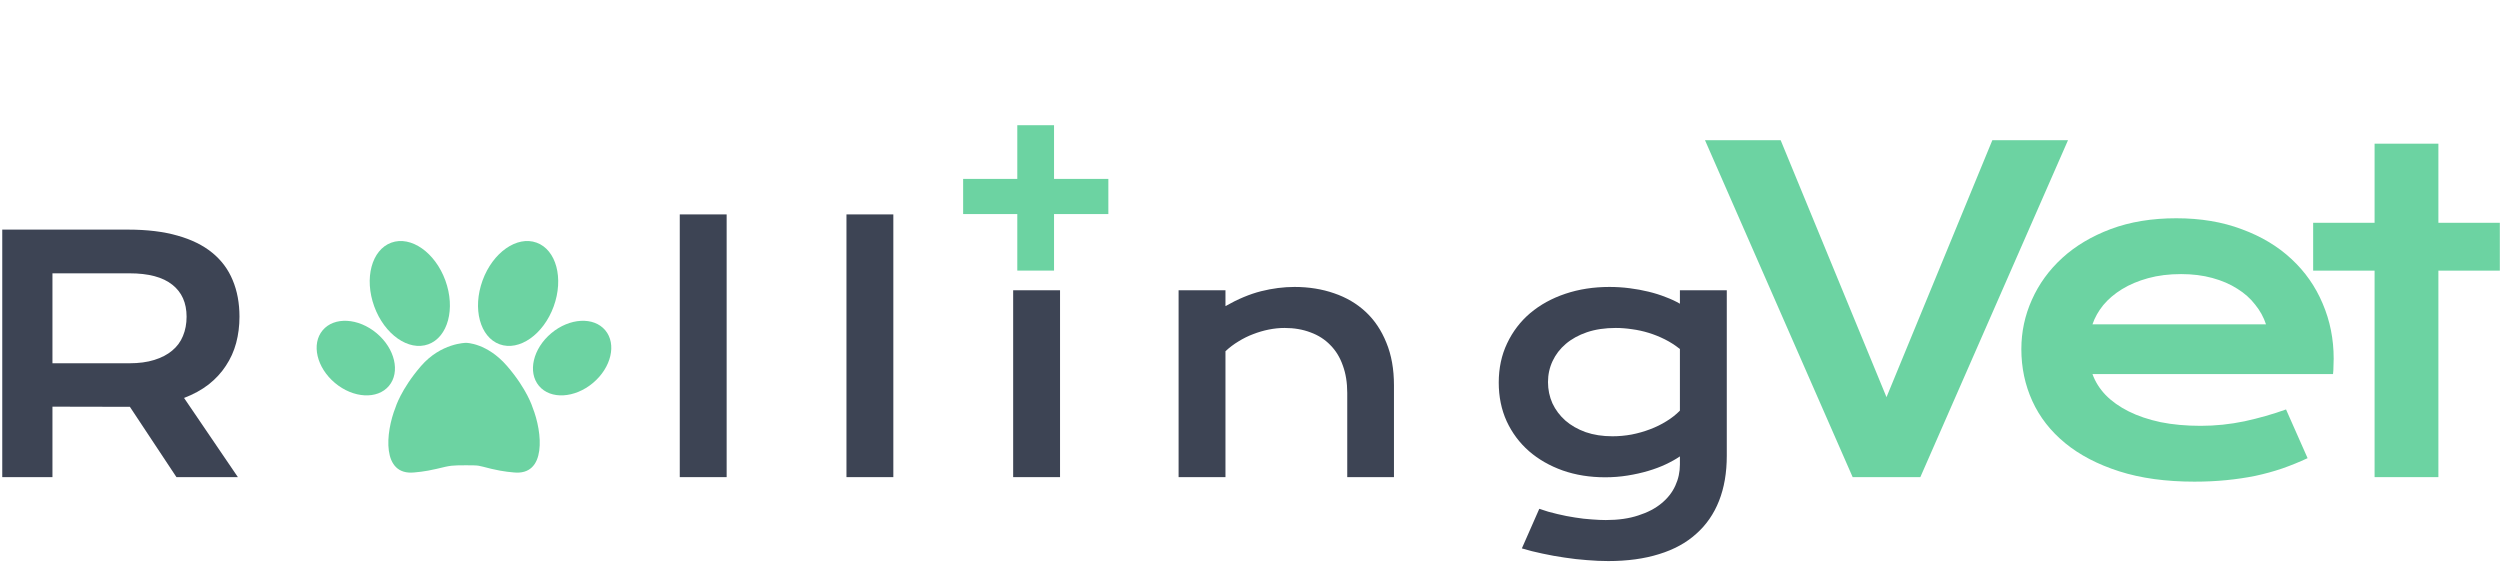
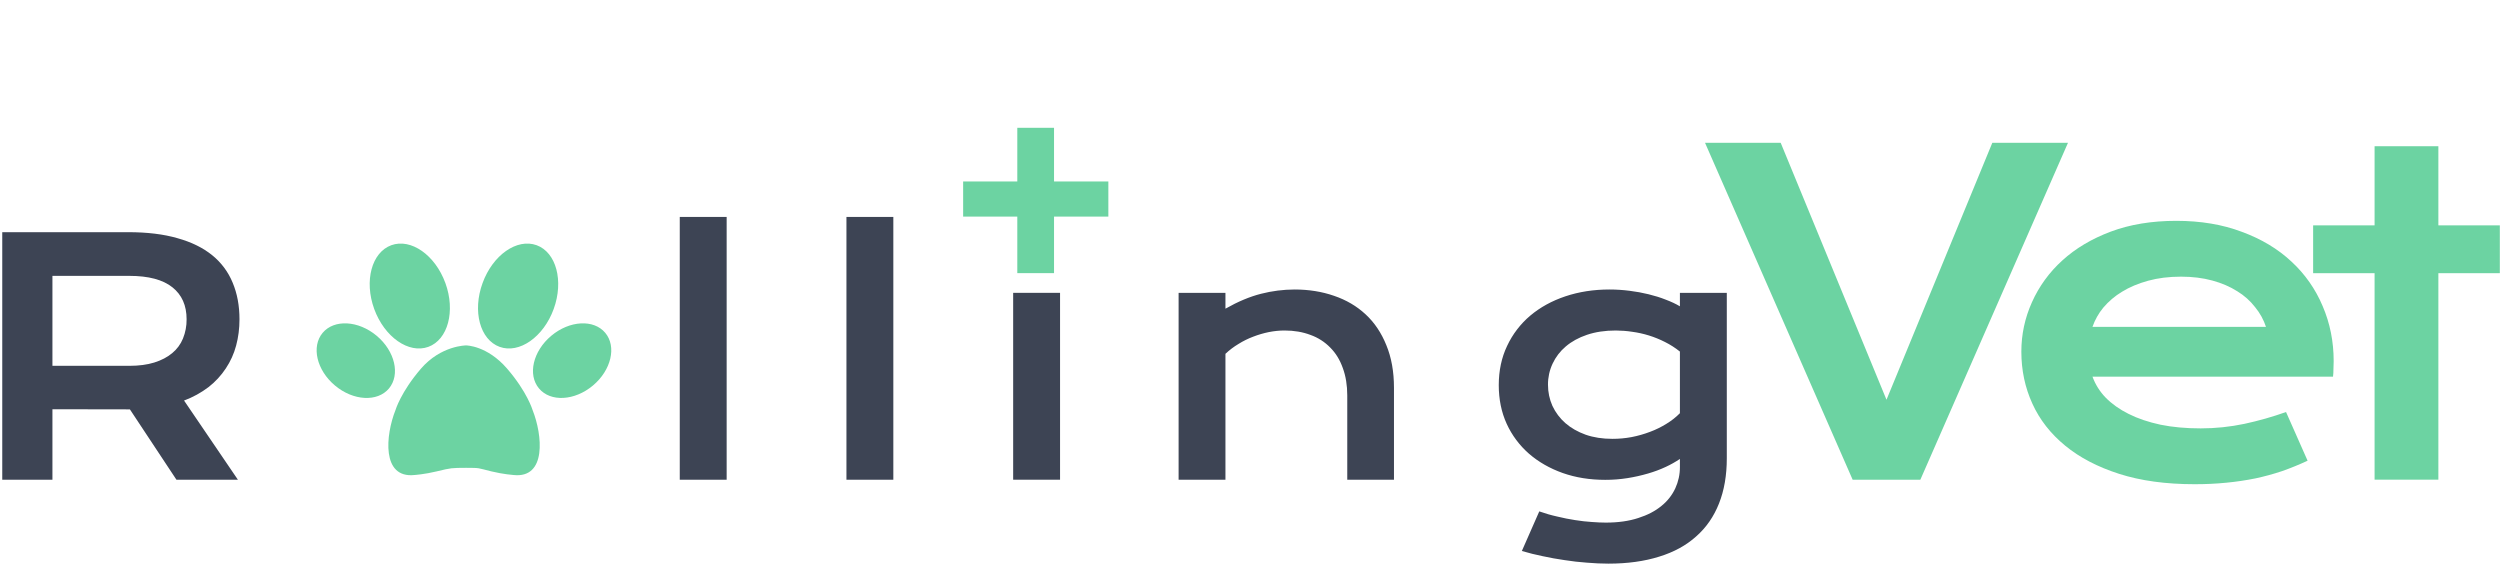
- <svg xmlns="http://www.w3.org/2000/svg" width="555" height="125" viewBox="0 0 555 125" fill="none">
-   <path d="M0.5 50.974H28.449C32.668 50.974 36.324 51.419 39.418 52.31C42.512 53.177 45.078 54.443 47.117 56.107C49.156 57.771 50.668 59.798 51.652 62.189C52.66 64.58 53.164 67.287 53.164 70.31C53.164 72.349 52.918 74.294 52.426 76.146C51.934 77.974 51.172 79.662 50.141 81.209C49.133 82.755 47.855 84.138 46.309 85.357C44.762 86.552 42.945 87.548 40.859 88.345L52.812 105.923H39.172L28.836 90.314H28.52L11.645 90.279V105.923H0.5V50.974ZM28.73 80.646C30.84 80.646 32.68 80.4 34.25 79.908C35.844 79.415 37.168 78.724 38.223 77.834C39.301 76.943 40.098 75.865 40.613 74.599C41.152 73.31 41.422 71.88 41.422 70.31C41.422 67.24 40.367 64.873 38.258 63.209C36.148 61.521 32.973 60.677 28.73 60.677H11.645V80.646H28.73Z" fill="#3D4454" />
-   <path d="M150.908 47.599H161.315V105.923H150.908V47.599Z" fill="#3D4454" />
-   <path d="M187.915 47.599H198.321V105.923H187.915V47.599Z" fill="#3D4454" />
-   <path d="M261.648 64.439H272.054V67.955C274.82 66.384 277.456 65.283 279.964 64.65C282.495 64.017 284.968 63.701 287.382 63.701C290.546 63.701 293.476 64.169 296.171 65.107C298.866 66.021 301.198 67.392 303.167 69.22C305.136 71.048 306.671 73.334 307.773 76.076C308.898 78.794 309.46 81.947 309.46 85.533V105.923H299.089V87.22C299.089 84.947 298.761 82.919 298.105 81.138C297.472 79.334 296.546 77.822 295.327 76.603C294.132 75.361 292.667 74.423 290.933 73.79C289.222 73.134 287.3 72.806 285.167 72.806C284.042 72.806 282.882 72.923 281.687 73.158C280.515 73.392 279.355 73.732 278.206 74.177C277.081 74.599 275.991 75.138 274.937 75.794C273.882 76.427 272.921 77.154 272.054 77.974V105.923H261.648V64.439Z" fill="#3D4454" />
-   <path d="M341.721 112.955C343.033 113.423 344.369 113.81 345.729 114.115C347.088 114.443 348.401 114.701 349.666 114.888C350.955 115.099 352.186 115.24 353.358 115.31C354.53 115.404 355.573 115.451 356.487 115.451C359.252 115.451 361.655 115.111 363.694 114.431C365.756 113.775 367.467 112.884 368.826 111.759C370.209 110.634 371.24 109.322 371.92 107.822C372.6 106.345 372.94 104.775 372.94 103.111V101.318C372.049 101.927 371.006 102.513 369.811 103.076C368.615 103.638 367.303 104.13 365.873 104.552C364.444 104.974 362.92 105.314 361.303 105.572C359.709 105.83 358.057 105.958 356.346 105.958C352.948 105.958 349.807 105.455 346.924 104.447C344.041 103.416 341.545 101.986 339.436 100.158C337.326 98.306 335.674 96.091 334.479 93.513C333.307 90.935 332.721 88.076 332.721 84.935C332.721 81.724 333.342 78.818 334.584 76.216C335.826 73.591 337.537 71.353 339.717 69.501C341.92 67.65 344.522 66.22 347.522 65.212C350.522 64.205 353.78 63.701 357.295 63.701C358.795 63.701 360.283 63.794 361.76 63.982C363.237 64.169 364.643 64.427 365.979 64.755C367.338 65.084 368.604 65.482 369.776 65.951C370.971 66.396 372.026 66.888 372.94 67.427V64.439H383.346V101.177C383.346 104.951 382.772 108.291 381.623 111.197C380.475 114.103 378.787 116.541 376.561 118.509C374.358 120.501 371.615 122.001 368.334 123.009C365.053 124.041 361.291 124.556 357.049 124.556C355.526 124.556 353.944 124.486 352.303 124.345C350.662 124.228 349.01 124.041 347.346 123.783C345.705 123.548 344.076 123.255 342.459 122.904C340.865 122.576 339.33 122.189 337.854 121.744L341.721 112.955ZM343.655 84.83C343.655 86.494 343.983 88.064 344.639 89.54C345.319 90.994 346.28 92.271 347.522 93.373C348.764 94.451 350.264 95.306 352.022 95.939C353.78 96.548 355.76 96.853 357.963 96.853C359.393 96.853 360.811 96.724 362.217 96.466C363.647 96.185 365.006 95.798 366.295 95.306C367.608 94.814 368.826 94.216 369.951 93.513C371.1 92.81 372.096 92.025 372.94 91.158V77.482C371.885 76.638 370.772 75.923 369.6 75.337C368.428 74.751 367.233 74.271 366.014 73.896C364.795 73.521 363.565 73.251 362.323 73.087C361.08 72.9 359.873 72.806 358.701 72.806C356.311 72.806 354.178 73.123 352.303 73.755C350.451 74.388 348.881 75.255 347.592 76.357C346.326 77.435 345.354 78.701 344.674 80.154C343.994 81.607 343.655 83.165 343.655 84.83Z" fill="#3D4454" />
-   <path d="M378.512 31.131H395.308L418.803 88.17L442.298 31.131H459.094L426.315 105.923H411.29L378.512 31.131Z" fill="#6CD3A2" />
-   <path d="M448.739 77.499C448.739 73.671 449.52 70.019 451.083 66.541C452.647 63.032 454.896 59.938 457.831 57.258C460.765 54.579 464.354 52.441 468.597 50.846C472.872 49.251 477.721 48.454 483.144 48.454C488.535 48.454 493.384 49.267 497.691 50.894C502.029 52.489 505.698 54.69 508.697 57.498C511.727 60.305 514.04 63.607 515.635 67.403C517.262 71.199 518.076 75.266 518.076 79.605C518.076 80.147 518.06 80.737 518.028 81.376C518.028 81.982 517.996 82.54 517.932 83.05H464.53C465.136 84.741 466.109 86.288 467.449 87.692C468.82 89.096 470.527 90.308 472.569 91.329C474.61 92.349 476.971 93.147 479.651 93.721C482.331 94.263 485.297 94.535 488.551 94.535C491.805 94.535 495.043 94.2 498.265 93.53C501.487 92.828 504.566 91.951 507.5 90.898L512.286 101.712C510.435 102.574 508.553 103.339 506.639 104.009C504.757 104.647 502.779 105.19 500.706 105.636C498.664 106.051 496.511 106.37 494.246 106.593C492.012 106.817 489.652 106.928 487.164 106.928C480.815 106.928 475.248 106.163 470.463 104.631C465.678 103.1 461.675 101.011 458.453 98.363C455.231 95.715 452.806 92.605 451.179 89.032C449.552 85.459 448.739 81.615 448.739 77.499ZM503.05 71.997C502.54 70.433 501.742 68.982 500.658 67.642C499.605 66.27 498.281 65.09 496.686 64.101C495.091 63.08 493.241 62.283 491.135 61.709C489.03 61.134 486.717 60.847 484.197 60.847C481.517 60.847 479.077 61.15 476.875 61.756C474.674 62.362 472.744 63.176 471.085 64.197C469.427 65.218 468.039 66.398 466.922 67.738C465.838 69.078 465.04 70.497 464.53 71.997H503.05Z" fill="#6CD3A2" />
-   <path d="M527.158 60.081H513.52V49.459H527.158V31.897H541.322V49.459H554.96V60.081H541.322V105.923H527.158V60.081Z" fill="#6CD3A2" />
-   <path fill-rule="evenodd" clip-rule="evenodd" d="M235.328 105.923V64.439H224.922V105.923H235.328Z" fill="#3D4454" />
-   <path d="M225.84 47.521H213.816V39.716H225.84V27.798H233.996V39.716H246.055V47.521H233.996V60.072H225.84V47.521Z" fill="#6CD3A2" />
-   <path d="M93.444 81.284C97.901 76.11 103.473 76.11 103.473 76.11C103.473 76.11 108.134 76.11 112.592 81.284C117.05 86.457 118.237 90.458 118.237 90.458C120.453 96.035 121.368 105.672 114.009 104.878C114.009 104.878 111.748 104.727 109.104 104.085C105.833 103.292 106.744 103.313 103.473 103.292C100.203 103.313 100.203 103.292 96.932 104.085C94.287 104.727 92.026 104.878 92.026 104.878C84.667 105.672 85.583 96.035 87.799 90.458C87.799 90.458 88.986 86.457 93.444 81.284Z" fill="#6CD3A2" />
-   <ellipse cx="8.404" cy="12.006" rx="8.404" ry="12.006" transform="matrix(-0.939693 -0.34202 -0.34202 0.939693 127.025 56.7429)" fill="#6CD3A2" />
-   <ellipse cx="90.978" cy="65.15" rx="8.404" ry="12.006" transform="rotate(-20 90.9785 65.1504)" fill="#6CD3A2" />
-   <ellipse cx="7.204" cy="9.605" rx="7.204" ry="9.605" transform="matrix(-0.642788 -0.766044 -0.766044 0.642788 139 78.8391)" fill="#6CD3A2" />
-   <ellipse cx="78.988" cy="79.495" rx="7.204" ry="9.605" transform="rotate(-50 78.9881 79.4947)" fill="#6CD3A2" />
+ <svg xmlns="http://www.w3.org/2000/svg" width="220" height="50" viewBox="0 0 222 50">
+   <path d="M.2 20.39h11.179c1.687 0 3.152.176 4.387.536 1.238.344 2.265.851 3.082 1.515a6.102 6.102 0 0 1 1.812 2.434c.402.957.606 2.04.606 3.25 0 .816-.098 1.594-.297 2.332a6.782 6.782 0 0 1-.914 2.027 6.975 6.975 0 0 1-1.532 1.66 8.54 8.54 0 0 1-2.18 1.196l4.782 7.031h-5.457l-4.133-6.246h-.129l-6.75-.012v6.258H.2Zm11.292 11.868c.844 0 1.578-.098 2.207-.293.637-.2 1.168-.477 1.59-.832.422-.344.75-.79.957-1.293a4.413 4.413 0 0 0 .324-1.715c0-1.23-.422-2.176-1.265-2.844-.844-.672-2.117-1.011-3.813-1.011H4.656v7.988Zm48.871-13.219h4.164v23.332h-4.164Zm14.801 0h4.164v23.332h-4.164Zm29.496 6.738h4.16v1.407c1.11-.63 2.16-1.07 3.164-1.325a12.182 12.182 0 0 1 2.97-.379c1.265 0 2.437.188 3.515.563 1.078.367 2.011.914 2.797 1.645.789.73 1.402 1.644 1.843 2.742.45 1.09.676 2.347.676 3.785v8.156h-4.148v-7.484c0-.907-.133-1.719-.395-2.43-.254-.723-.625-1.328-1.113-1.816a4.583 4.583 0 0 0-1.754-1.125c-.688-.262-1.453-.395-2.309-.395-.449 0-.914.047-1.39.14a8.65 8.65 0 0 0-1.395.41 7.365 7.365 0 0 0-1.304.645c-.418.25-.805.543-1.157.875v11.18h-4.16Zm32.028 19.407c.527.187 1.058.34 1.605.46.543.133 1.066.235 1.574.313.516.082 1.008.14 1.477.168.469.035.886.055 1.25.055 1.105 0 2.066-.137 2.883-.407.824-.261 1.511-.62 2.054-1.07a4.34 4.34 0 0 0 1.239-1.574c.27-.59.41-1.234.406-1.883v-.719a9.383 9.383 0 0 1-1.25.703c-.512.239-1.04.434-1.578.59a14.55 14.55 0 0 1-1.828.41 12.42 12.42 0 0 1-1.98.153c-1.36 0-2.618-.2-3.77-.606-1.153-.41-2.153-.984-2.997-1.715a7.894 7.894 0 0 1-1.98-2.656c-.469-1.031-.703-2.176-.703-3.433 0-1.282.246-2.446.742-3.485a7.916 7.916 0 0 1 2.055-2.687c.883-.742 1.922-1.313 3.12-1.715 1.2-.402 2.505-.606 3.911-.606.602 0 1.195.04 1.785.114.59.074 1.152.176 1.688.308.543.133 1.05.29 1.52.477.476.18.898.375 1.265.594v-1.196h4.164v14.696c0 1.507-.23 2.843-.692 4.007-.457 1.16-1.132 2.137-2.023 2.922-.883.797-1.98 1.399-3.293 1.801-1.312.414-2.816.621-4.512.621-.61 0-1.242-.031-1.898-.086a22.68 22.68 0 0 1-1.984-.226 27.24 27.24 0 0 1-1.954-.352 21.55 21.55 0 0 1-1.843-.46Zm.773-11.25c0 .664.133 1.293.394 1.882a4.672 4.672 0 0 0 1.153 1.532c.496.433 1.097.773 1.8 1.027.704.246 1.497.367 2.376.367.574 0 1.14-.05 1.703-.156a9.965 9.965 0 0 0 1.633-.465c.507-.187 1-.43 1.46-.715.438-.265.84-.582 1.196-.941v-5.473a7.39 7.39 0 0 0-1.336-.855 9.091 9.091 0 0 0-2.91-.903c-.48-.074-.965-.109-1.45-.113-.957 0-1.808.129-2.558.383-.742.25-1.371.598-1.887 1.039-.492.414-.89.934-1.164 1.52a4.337 4.337 0 0 0-.41 1.87Zm0 0" style="stroke:none;fill-rule:nonzero;fill:#3d4454;fill-opacity:1" />
+   <path d="M151.406 12.453h6.719l9.395 22.817 9.398-22.817h6.719l-13.11 29.918h-6.011ZM179.496 31c0-1.531.313-2.992.938-4.383a11.089 11.089 0 0 1 2.699-3.715c1.172-1.07 2.61-1.925 4.304-2.562 1.711-.64 3.653-.957 5.82-.957 2.157 0 4.098.324 5.821.976 1.734.637 3.2 1.516 4.402 2.641a11.333 11.333 0 0 1 2.774 3.96c.652 1.52.976 3.145.976 4.884 0 .215-.007.449-.02.707 0 .242-.01.465-.038.668h-21.36a5.268 5.268 0 0 0 1.168 1.86c.547.558 1.23 1.046 2.047 1.452.817.41 1.762.727 2.832.957 1.075.219 2.258.325 3.563.325a18.8 18.8 0 0 0 3.883-.403A29.514 29.514 0 0 0 203 36.36l1.914 4.324c-.738.343-1.492.652-2.258.921a21.54 21.54 0 0 1-2.375.649c-.851.172-1.715.3-2.582.383-.941.093-1.887.136-2.832.133-2.543 0-4.77-.305-6.683-.918-1.914-.614-3.512-1.446-4.801-2.508-1.29-1.059-2.262-2.301-2.91-3.73-.653-1.43-.977-2.97-.977-4.614Zm21.723-2.203a5.397 5.397 0 0 0-.957-1.738 5.799 5.799 0 0 0-1.586-1.418c-.64-.41-1.38-.727-2.223-.957-.84-.23-1.766-.344-2.773-.344-1.075 0-2.051.12-2.93.363-.879.242-1.652.567-2.316.977a6.666 6.666 0 0 0-1.664 1.414 5.58 5.58 0 0 0-.958 1.703Zm0 0" style="stroke:none;fill-rule:nonzero;fill:#6cd3a2;fill-opacity:1" />
+   <path d="M210.863 24.031h-5.457v-4.246h5.457v-7.027h5.664v7.027h5.457v4.246h-5.457v18.336h-5.664Zm0 0" style="stroke:none;fill-rule:nonzero;fill:#6cd3a2;fill-opacity:1" />
+   <path d="M94.133 42.371V25.777h-4.164v16.594Zm0 0" style="stroke:none;fill-rule:evenodd;fill:#3d4454;fill-opacity:1" />
+   <path d="M90.336 19.008h-4.809v-3.121h4.809V11.12h3.262v4.766h4.824v3.12h-4.824v5.02h-3.262ZM37.379 32.512c1.781-2.067 4.012-2.067 4.012-2.067s1.863 0 3.644 2.067c1.785 2.07 2.258 3.672 2.258 3.672.887 2.23 1.254 6.086-1.688 5.77 0 0-.906-.063-1.964-.321-1.309-.317-.942-.309-2.25-.317-1.309.008-1.309 0-2.618.317-1.058.258-1.964.32-1.964.32-2.942.317-2.575-3.539-1.688-5.77 0 0 .473-1.601 2.258-3.671ZM42.852 24.91c.906-2.492 3.054-3.996 4.8-3.363 1.743.637 2.422 3.172 1.516 5.664-.906 2.492-3.059 3.996-4.8 3.363-1.747-.637-2.427-3.172-1.516-5.664ZM39.55 24.91c-.905-2.492-3.058-3.996-4.8-3.363-1.746.637-2.426 3.172-1.52 5.664.91 2.492 3.06 3.996 4.805 3.363 1.742-.637 2.422-3.172 1.516-5.664ZM48.953 29.59c1.625-1.363 3.774-1.48 4.793-.262 1.024 1.219.535 3.313-1.09 4.676-1.625 1.367-3.773 1.484-4.793.262-1.023-1.22-.535-3.313 1.09-4.676ZM33.45 29.59c-1.63-1.363-3.774-1.48-4.798-.262-1.023 1.219-.535 3.313 1.09 4.676 1.625 1.367 3.774 1.484 4.797.266 1.023-1.223.535-3.317-1.09-4.68Zm0 0" style="stroke:none;fill-rule:nonzero;fill:#6cd3a2;fill-opacity:1" />
</svg>
